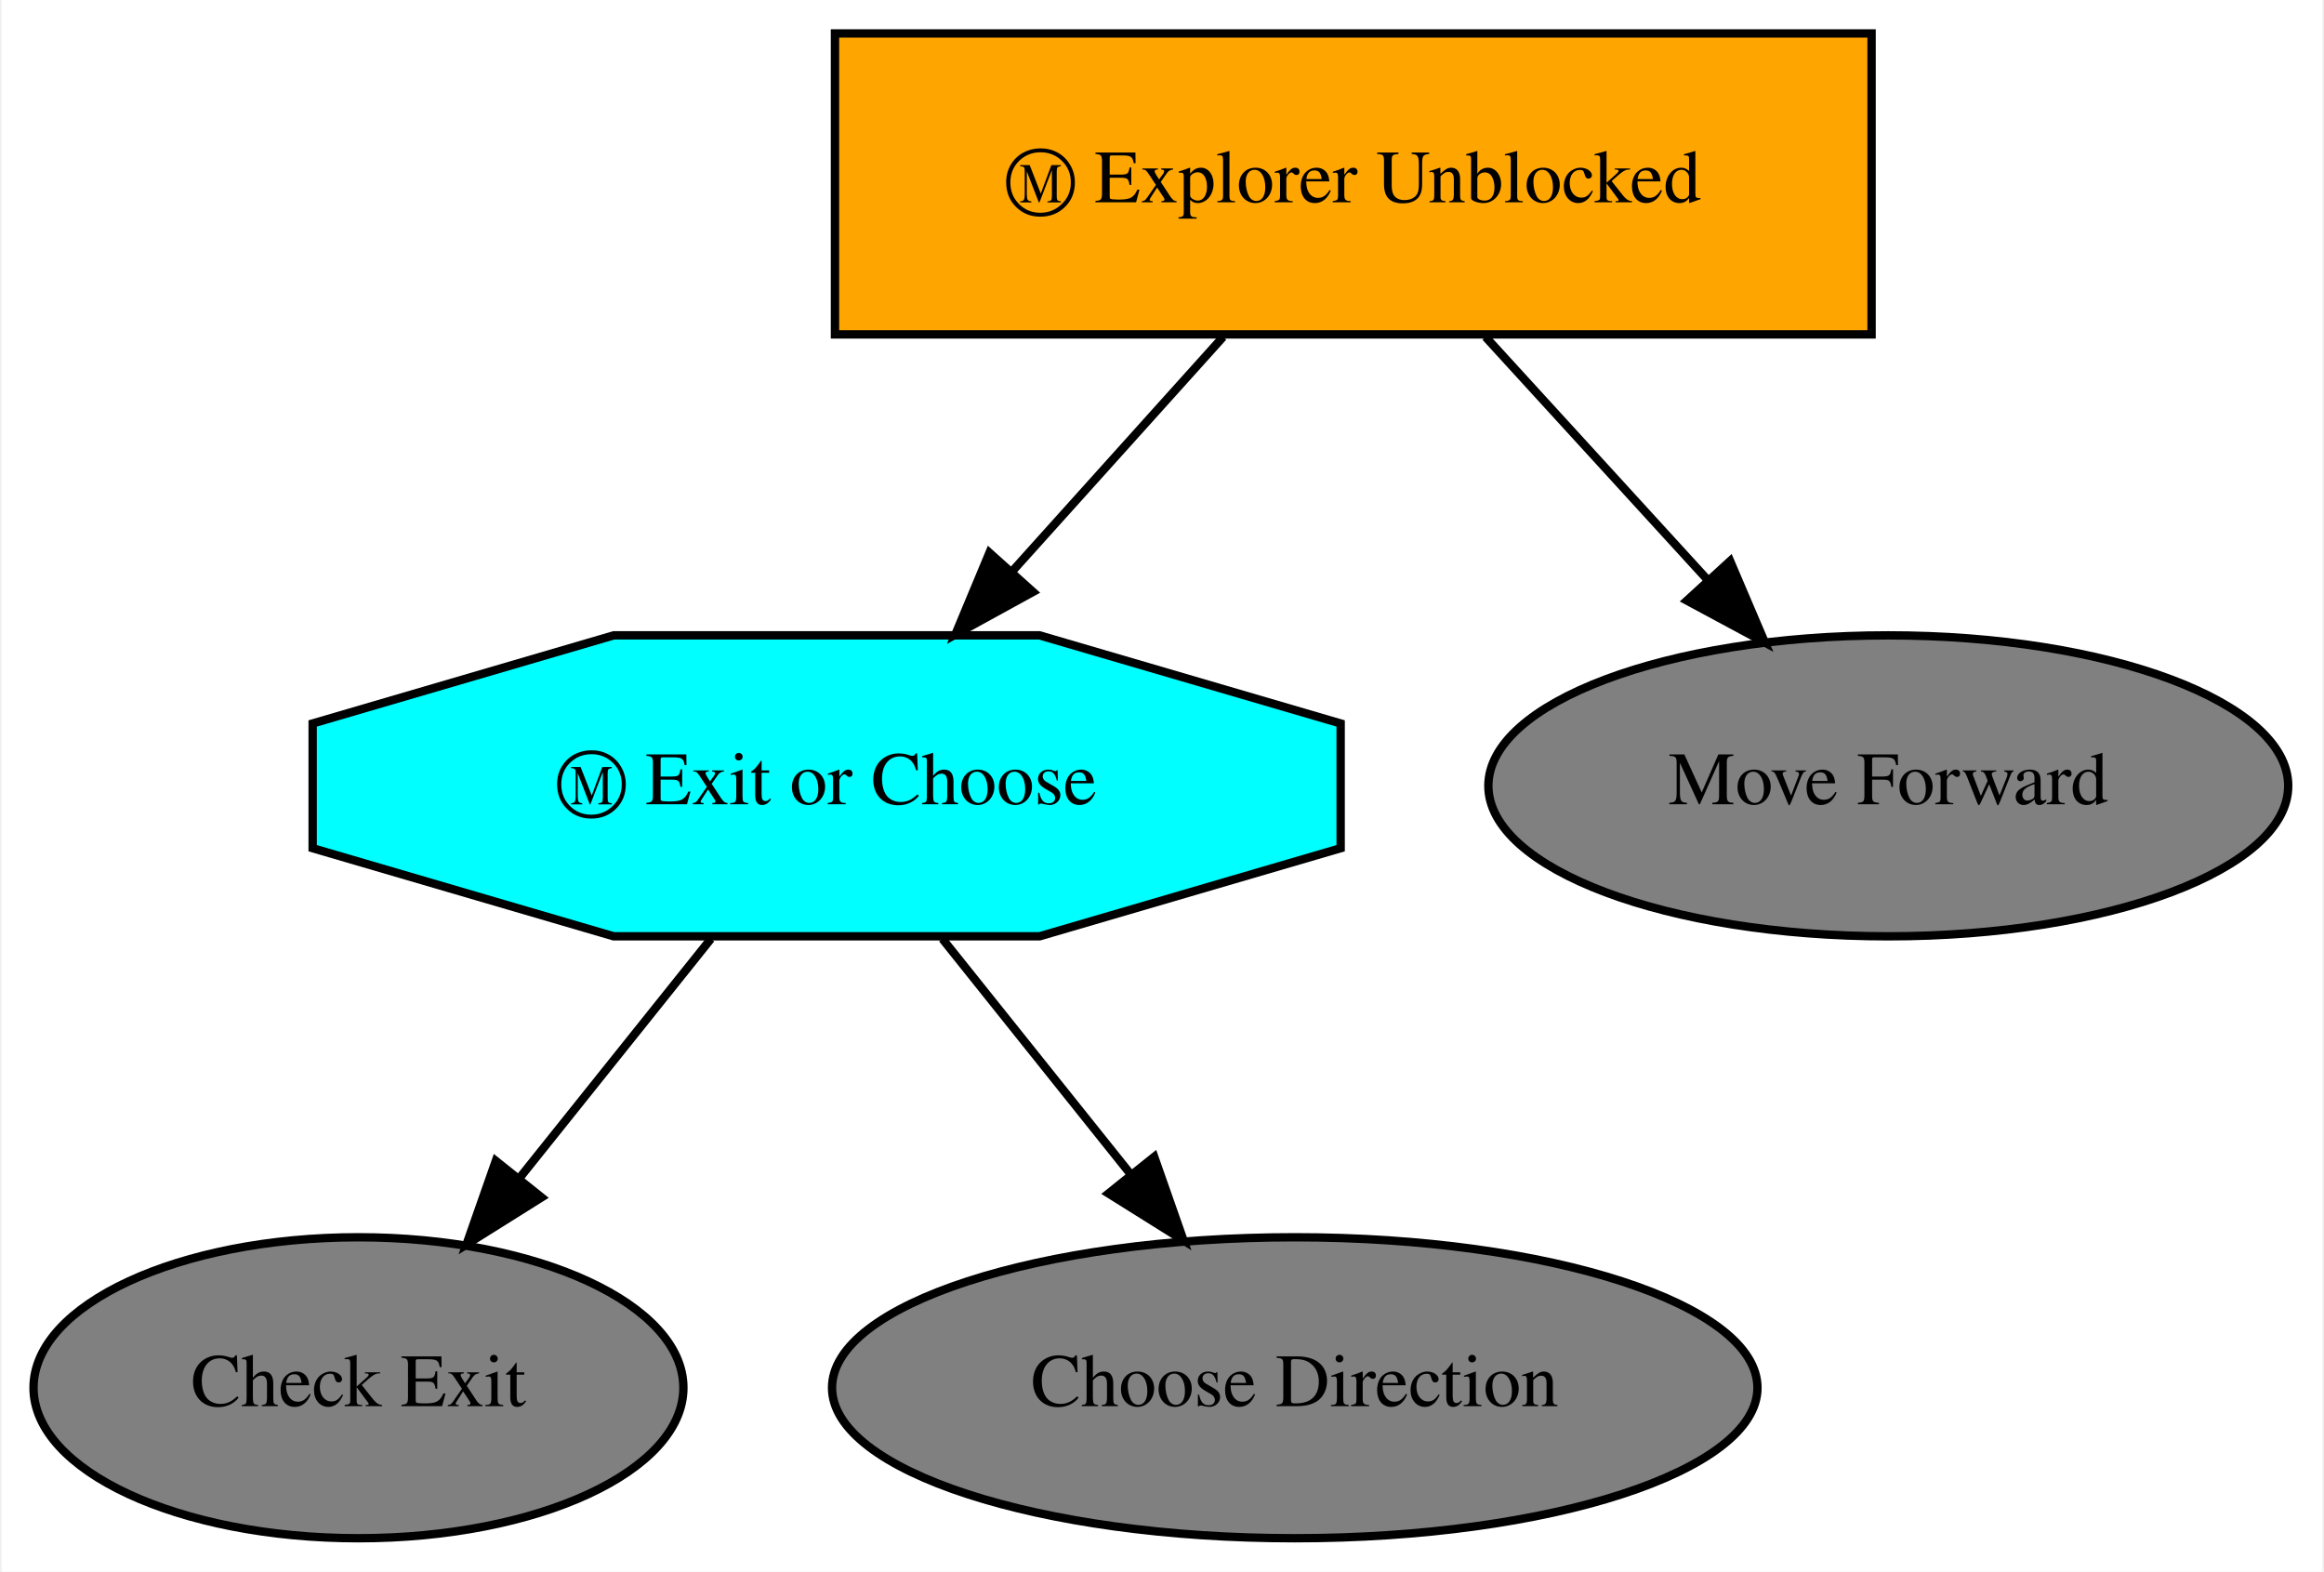
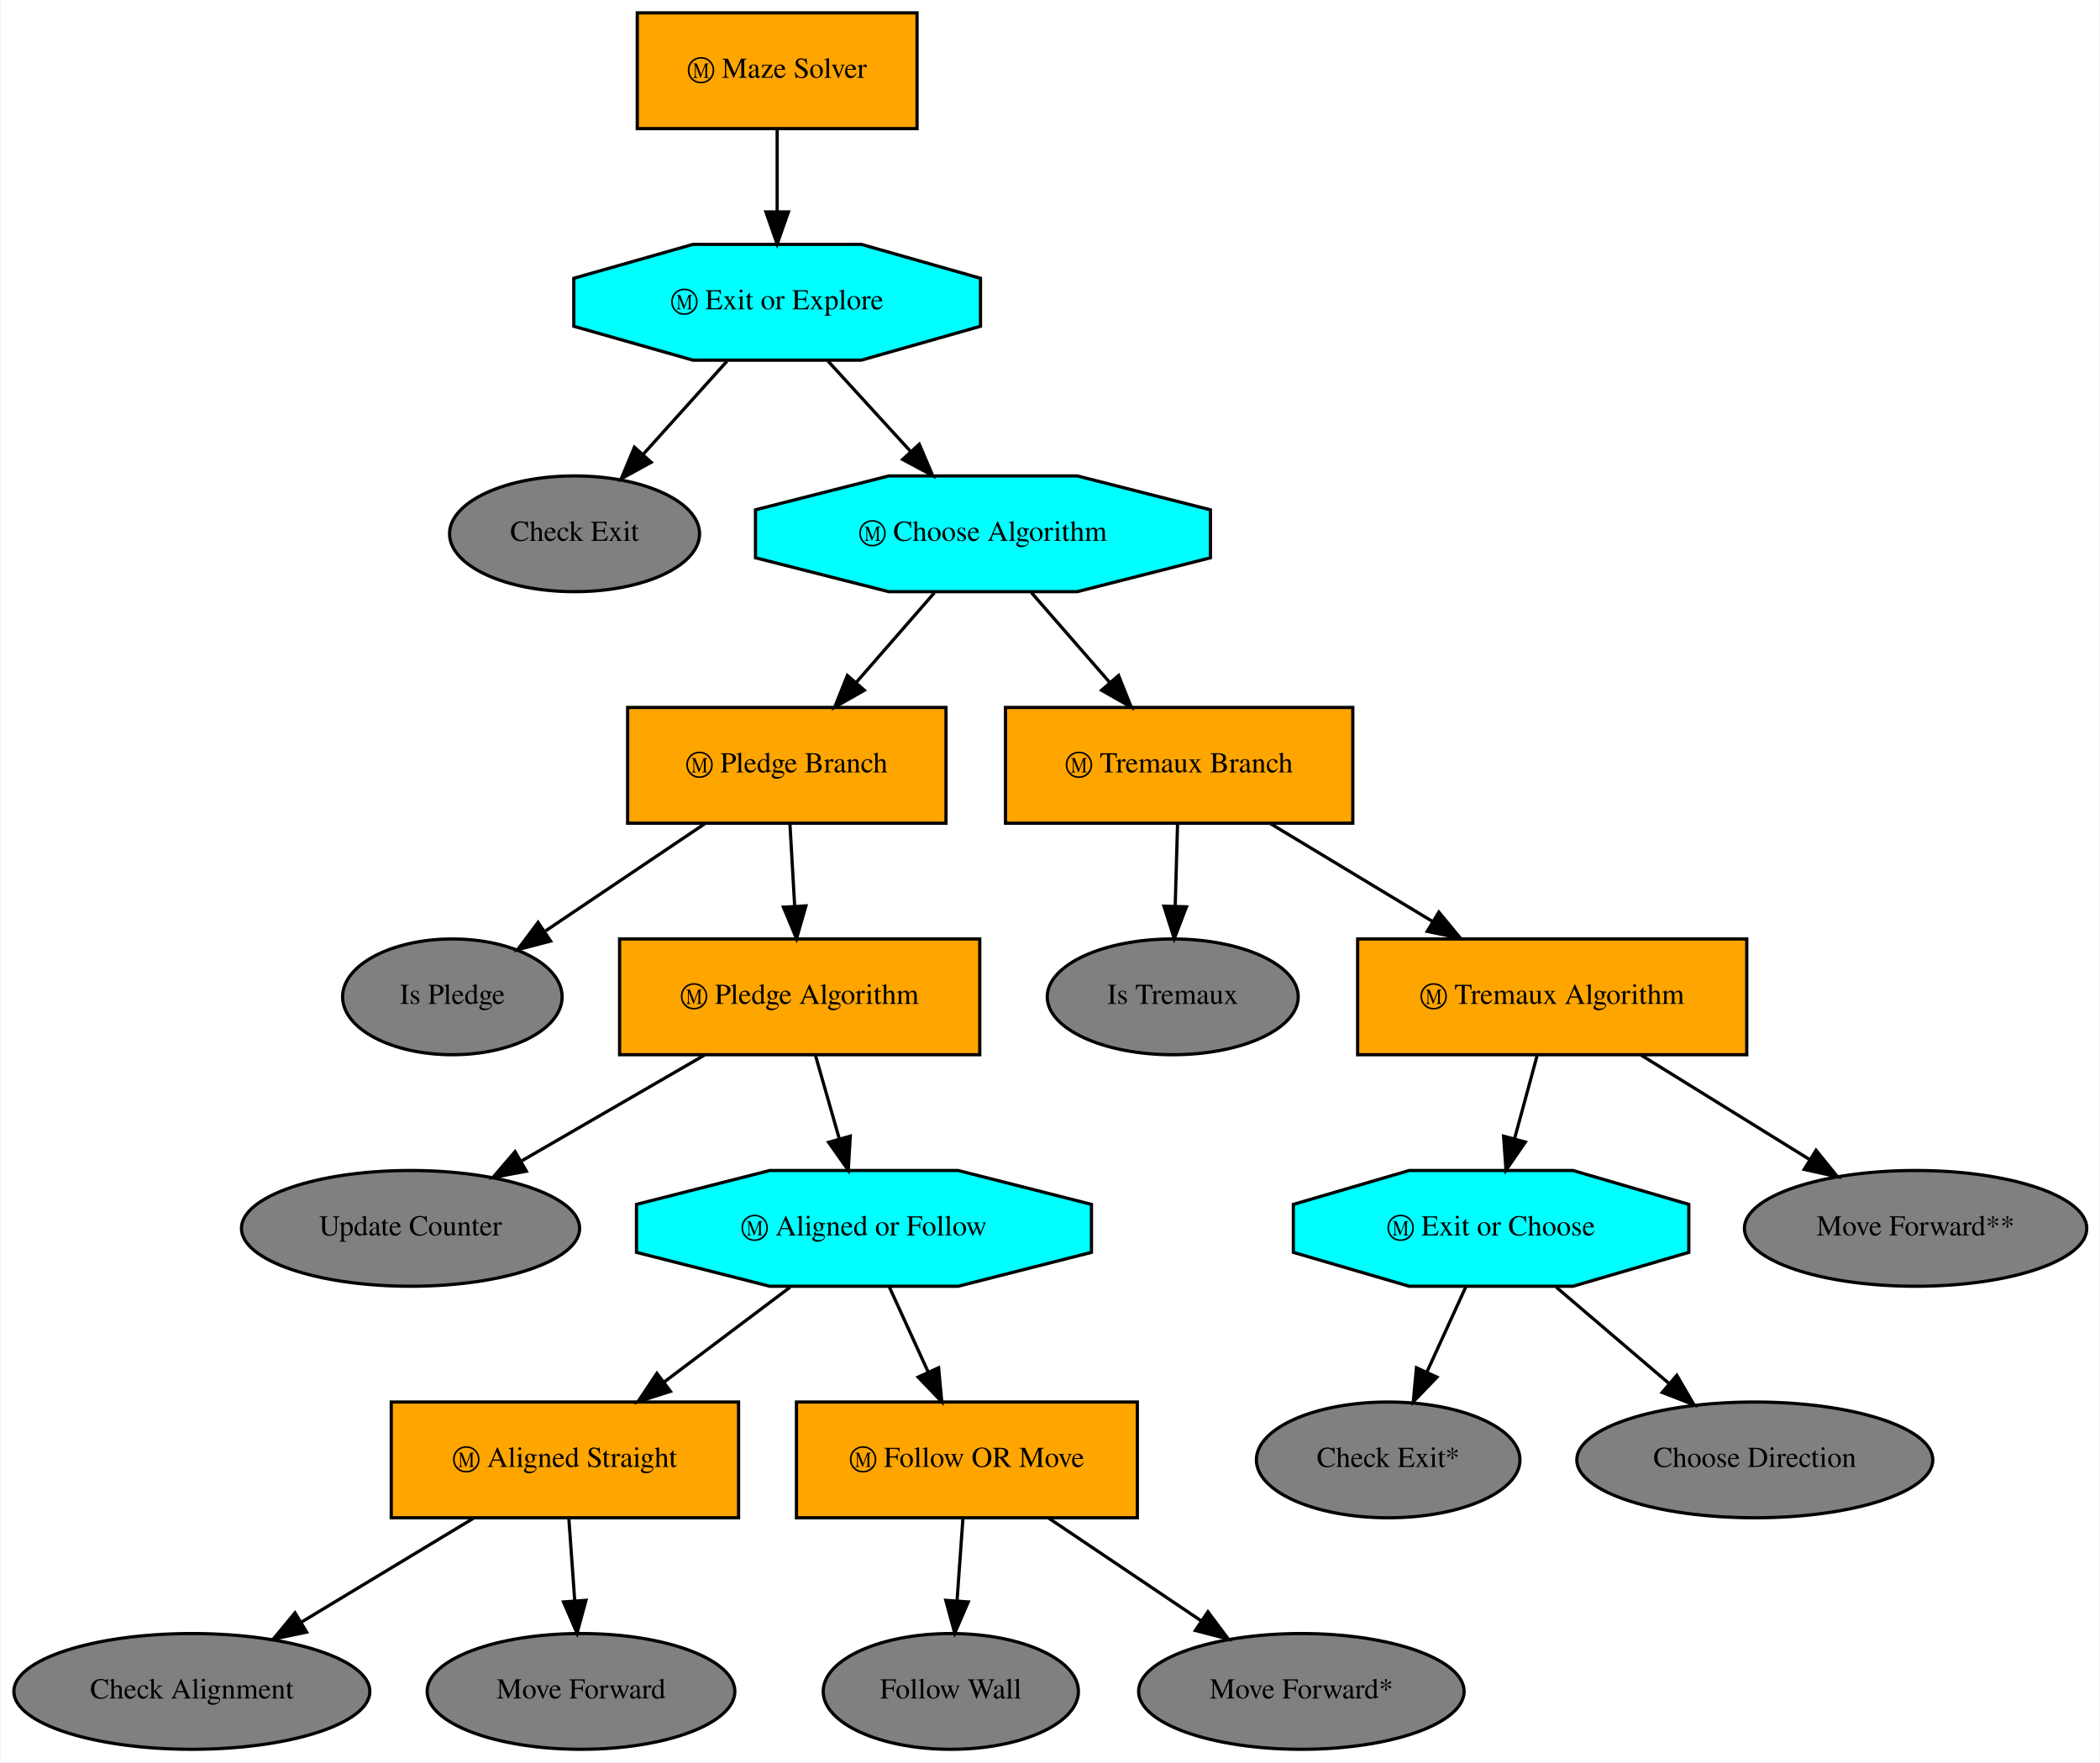
- <svg xmlns="http://www.w3.org/2000/svg" width="278pt" height="188pt" viewBox="0.00 0.00 277.60 188.00">
-   <g id="graph0" class="graph" transform="scale(1 1) rotate(0) translate(4 184)">
-     <polygon fill="white" stroke="transparent" points="-4,4 -4,-184 273.6,-184 273.6,4 -4,4" />
+ <svg xmlns="http://www.w3.org/2000/svg" width="653pt" height="548pt" viewBox="0.00 0.00 652.54 548.00">
+   <g id="graph0" class="graph" transform="scale(1 1) rotate(0) translate(4 544)">
+     <polygon fill="white" stroke="transparent" points="-4,4 -4,-544 648.54,-544 648.54,4 -4,4" />
    <g id="node1" class="node">
-       <polygon fill="orange" stroke="black" points="219.68,-180 95.68,-180 95.68,-144 219.68,-144 219.68,-180" />
-       <text text-anchor="middle" x="157.68" y="-159.8" font-family="Times,serif" font-size="9.00">Ⓜ Explorer Unblocked</text>
+       <polygon fill="orange" stroke="black" points="280.93,-540 193.93,-540 193.93,-504 280.93,-504 280.93,-540" />
+       <text text-anchor="middle" x="237.43" y="-519.8" font-family="Times,serif" font-size="9.00">Ⓜ Maze Solver</text>
    </g>
    <g id="node2" class="node">
-       <polygon fill="cyan" stroke="black" points="156.17,-82.54 156.17,-97.46 120.15,-108 69.21,-108 33.2,-97.46 33.2,-82.54 69.21,-72 120.15,-72 156.17,-82.54" />
-       <text text-anchor="middle" x="94.68" y="-87.8" font-family="Times,serif" font-size="9.00">Ⓜ Exit or Choose</text>
+       <polygon fill="cyan" stroke="black" points="300.66,-442.54 300.66,-457.46 263.62,-468 211.23,-468 174.19,-457.46 174.19,-442.54 211.23,-432 263.62,-432 300.66,-442.54" />
+       <text text-anchor="middle" x="237.43" y="-447.8" font-family="Times,serif" font-size="9.00">Ⓜ Exit or Explore</text>
    </g>
    <g id="edge1" class="edge">
-       <path fill="none" stroke="black" d="M142.11,-143.7C134.48,-135.22 125.16,-124.86 116.81,-115.58" />
-       <polygon fill="black" stroke="black" points="119.37,-113.2 110.08,-108.1 114.16,-117.88 119.37,-113.2" />
+       <path fill="none" stroke="black" d="M237.43,-503.7C237.43,-495.98 237.43,-486.71 237.43,-478.11" />
+       <polygon fill="black" stroke="black" points="240.93,-478.1 237.43,-468.1 233.93,-478.1 240.93,-478.1" />
+     </g>
+     <g id="node3" class="node">
+       <ellipse fill="gray" stroke="black" cx="174.43" cy="-378" rx="38.87" ry="18" />
+       <text text-anchor="middle" x="174.43" y="-375.8" font-family="Times,serif" font-size="9.00">Check Exit</text>
+     </g>
+     <g id="edge2" class="edge">
+       <path fill="none" stroke="black" d="M221.85,-431.7C214,-422.97 204.34,-412.24 195.8,-402.75" />
+       <polygon fill="black" stroke="black" points="198.25,-400.24 188.96,-395.14 193.04,-404.92 198.25,-400.24" />
+     </g>
+     <g id="node4" class="node">
+       <polygon fill="cyan" stroke="black" points="372.16,-370.54 372.16,-385.46 330.72,-396 272.13,-396 230.69,-385.46 230.69,-370.54 272.13,-360 330.72,-360 372.16,-370.54" />
+       <text text-anchor="middle" x="301.43" y="-375.8" font-family="Times,serif" font-size="9.00">Ⓜ Choose Algorithm</text>
+     </g>
+     <g id="edge3" class="edge">
+       <path fill="none" stroke="black" d="M253.25,-431.7C261,-423.22 270.46,-412.86 278.95,-403.58" />
+       <polygon fill="black" stroke="black" points="281.62,-405.85 285.79,-396.1 276.46,-401.12 281.62,-405.85" />
    </g>
    <g id="node5" class="node">
-       <ellipse fill="gray" stroke="black" cx="221.68" cy="-90" rx="47.84" ry="18" />
-       <text text-anchor="middle" x="221.68" y="-87.8" font-family="Times,serif" font-size="9.00">Move Forward</text>
+       <polygon fill="orange" stroke="black" points="289.93,-324 190.93,-324 190.93,-288 289.93,-288 289.93,-324" />
+       <text text-anchor="middle" x="240.43" y="-303.8" font-family="Times,serif" font-size="9.00">Ⓜ Pledge Branch</text>
    </g>
    <g id="edge4" class="edge">
-       <path fill="none" stroke="black" d="M173.5,-143.7C181.48,-134.97 191.29,-124.24 199.96,-114.75" />
-       <polygon fill="black" stroke="black" points="202.76,-116.89 206.92,-107.14 197.59,-112.16 202.76,-116.89" />
+       <path fill="none" stroke="black" d="M286.35,-359.7C279.03,-351.3 270.12,-341.07 262.09,-331.86" />
+       <polygon fill="black" stroke="black" points="264.54,-329.34 255.33,-324.1 259.26,-333.94 264.54,-329.34" />
    </g>
-     <g id="node3" class="node">
-       <ellipse fill="gray" stroke="black" cx="38.68" cy="-18" rx="38.87" ry="18" />
-       <text text-anchor="middle" x="38.68" y="-15.8" font-family="Times,serif" font-size="9.00">Check Exit</text>
+     <g id="node16" class="node">
+       <polygon fill="orange" stroke="black" points="416.43,-324 308.43,-324 308.43,-288 416.43,-288 416.43,-324" />
+       <text text-anchor="middle" x="362.43" y="-303.8" font-family="Times,serif" font-size="9.00">Ⓜ Tremaux Branch</text>
    </g>
-     <g id="edge2" class="edge">
-       <path fill="none" stroke="black" d="M80.84,-71.7C73.93,-63.05 65.45,-52.46 57.91,-43.04" />
-       <polygon fill="black" stroke="black" points="60.58,-40.77 51.6,-35.14 55.11,-45.14 60.58,-40.77" />
+     <g id="edge15" class="edge">
+       <path fill="none" stroke="black" d="M316.5,-359.7C323.82,-351.3 332.74,-341.07 340.76,-331.86" />
+       <polygon fill="black" stroke="black" points="343.59,-333.94 347.52,-324.1 338.31,-329.34 343.59,-333.94" />
    </g>
-     <g id="node4" class="node">
-       <ellipse fill="gray" stroke="black" cx="150.68" cy="-18" rx="55.35" ry="18" />
-       <text text-anchor="middle" x="150.68" y="-15.8" font-family="Times,serif" font-size="9.00">Choose Direction</text>
+     <g id="node6" class="node">
+       <ellipse fill="gray" stroke="black" cx="136.43" cy="-234" rx="34.13" ry="18" />
+       <text text-anchor="middle" x="136.43" y="-231.8" font-family="Times,serif" font-size="9.00">Is Pledge</text>
    </g>
-     <g id="edge3" class="edge">
-       <path fill="none" stroke="black" d="M108.53,-71.7C115.34,-63.18 123.67,-52.76 131.12,-43.45" />
-       <polygon fill="black" stroke="black" points="133.87,-45.62 137.38,-35.62 128.4,-41.24 133.87,-45.62" />
+     <g id="edge5" class="edge">
+       <path fill="none" stroke="black" d="M214.98,-287.88C200,-277.79 181,-265 165.44,-254.53" />
+       <polygon fill="black" stroke="black" points="166.98,-251.35 156.73,-248.67 163.08,-257.16 166.98,-251.35" />
+     </g>
+     <g id="node7" class="node">
+       <polygon fill="orange" stroke="black" points="300.43,-252 188.43,-252 188.43,-216 300.43,-216 300.43,-252" />
+       <text text-anchor="middle" x="244.43" y="-231.8" font-family="Times,serif" font-size="9.00">Ⓜ Pledge Algorithm</text>
+     </g>
+     <g id="edge6" class="edge">
+       <path fill="none" stroke="black" d="M241.41,-287.7C241.86,-279.98 242.38,-270.71 242.88,-262.11" />
+       <polygon fill="black" stroke="black" points="246.37,-262.29 243.45,-252.1 239.38,-261.89 246.37,-262.29" />
+     </g>
+     <g id="node8" class="node">
+       <ellipse fill="gray" stroke="black" cx="123.43" cy="-162" rx="52.58" ry="18" />
+       <text text-anchor="middle" x="123.43" y="-159.8" font-family="Times,serif" font-size="9.00">Update Counter</text>
+     </g>
+     <g id="edge7" class="edge">
+       <path fill="none" stroke="black" d="M214.83,-215.88C197.67,-205.95 175.98,-193.4 158.03,-183.02" />
+       <polygon fill="black" stroke="black" points="159.44,-179.79 149.03,-177.81 155.93,-185.85 159.44,-179.79" />
+     </g>
+     <g id="node9" class="node">
+       <polygon fill="cyan" stroke="black" points="335.16,-154.54 335.16,-169.46 293.72,-180 235.13,-180 193.69,-169.46 193.69,-154.54 235.13,-144 293.72,-144 335.16,-154.54" />
+       <text text-anchor="middle" x="264.43" y="-159.8" font-family="Times,serif" font-size="9.00">Ⓜ Aligned or Follow</text>
+     </g>
+     <g id="edge8" class="edge">
+       <path fill="none" stroke="black" d="M249.37,-215.7C251.6,-207.9 254.28,-198.51 256.76,-189.83" />
+       <polygon fill="black" stroke="black" points="260.16,-190.68 259.54,-180.1 253.43,-188.76 260.16,-190.68" />
+     </g>
+     <g id="node10" class="node">
+       <polygon fill="orange" stroke="black" points="225.43,-108 117.43,-108 117.43,-72 225.43,-72 225.43,-108" />
+       <text text-anchor="middle" x="171.43" y="-87.8" font-family="Times,serif" font-size="9.00">Ⓜ Aligned Straight</text>
+     </g>
+     <g id="edge9" class="edge">
+       <path fill="none" stroke="black" d="M241.44,-143.7C229.61,-134.8 215.03,-123.82 202.25,-114.2" />
+       <polygon fill="black" stroke="black" points="204.24,-111.32 194.15,-108.1 200.03,-116.91 204.24,-111.32" />
+     </g>
+     <g id="node13" class="node">
+       <polygon fill="orange" stroke="black" points="349.43,-108 243.43,-108 243.43,-72 349.43,-72 349.43,-108" />
+       <text text-anchor="middle" x="296.43" y="-87.8" font-family="Times,serif" font-size="9.00">Ⓜ Follow OR Move</text>
+     </g>
+     <g id="edge12" class="edge">
+       <path fill="none" stroke="black" d="M272.34,-143.7C275.98,-135.73 280.38,-126.1 284.42,-117.26" />
+       <polygon fill="black" stroke="black" points="287.63,-118.65 288.61,-108.1 281.27,-115.74 287.63,-118.65" />
+     </g>
+     <g id="node11" class="node">
+       <ellipse fill="gray" stroke="black" cx="55.43" cy="-18" rx="55.35" ry="18" />
+       <text text-anchor="middle" x="55.43" y="-15.8" font-family="Times,serif" font-size="9.00">Check Alignment</text>
+     </g>
+     <g id="edge10" class="edge">
+       <path fill="none" stroke="black" d="M143.05,-71.88C126.83,-62.09 106.38,-49.75 89.32,-39.45" />
+       <polygon fill="black" stroke="black" points="91.12,-36.45 80.75,-34.28 87.5,-42.44 91.12,-36.45" />
+     </g>
+     <g id="node12" class="node">
+       <ellipse fill="gray" stroke="black" cx="176.43" cy="-18" rx="47.84" ry="18" />
+       <text text-anchor="middle" x="176.43" y="-15.8" font-family="Times,serif" font-size="9.00">Move Forward</text>
+     </g>
+     <g id="edge11" class="edge">
+       <path fill="none" stroke="black" d="M172.66,-71.7C173.21,-63.98 173.87,-54.71 174.49,-46.11" />
+       <polygon fill="black" stroke="black" points="177.98,-46.33 175.2,-36.1 171,-45.83 177.98,-46.33" />
+     </g>
+     <g id="node14" class="node">
+       <ellipse fill="gray" stroke="black" cx="291.43" cy="-18" rx="39.68" ry="18" />
+       <text text-anchor="middle" x="291.43" y="-15.8" font-family="Times,serif" font-size="9.00">Follow Wall</text>
+     </g>
+     <g id="edge13" class="edge">
+       <path fill="none" stroke="black" d="M295.19,-71.7C294.64,-63.98 293.98,-54.71 293.36,-46.11" />
+       <polygon fill="black" stroke="black" points="296.85,-45.83 292.65,-36.1 289.87,-46.33 296.85,-45.83" />
+     </g>
+     <g id="node15" class="node">
+       <ellipse fill="gray" stroke="black" cx="400.43" cy="-18" rx="50.61" ry="18" />
+       <text text-anchor="middle" x="400.43" y="-15.8" font-family="Times,serif" font-size="9.00">Move Forward*</text>
+     </g>
+     <g id="edge14" class="edge">
+       <path fill="none" stroke="black" d="M321.87,-71.88C336.14,-62.27 354.07,-50.2 369.19,-40.02" />
+       <polygon fill="black" stroke="black" points="371.38,-42.77 377.72,-34.28 367.47,-36.96 371.38,-42.77" />
+     </g>
+     <g id="node17" class="node">
+       <ellipse fill="gray" stroke="black" cx="360.43" cy="-234" rx="39.02" ry="18" />
+       <text text-anchor="middle" x="360.43" y="-231.8" font-family="Times,serif" font-size="9.00">Is Tremaux</text>
+     </g>
+     <g id="edge16" class="edge">
+       <path fill="none" stroke="black" d="M361.93,-287.7C361.71,-279.98 361.45,-270.71 361.2,-262.11" />
+       <polygon fill="black" stroke="black" points="364.7,-262 360.91,-252.1 357.7,-262.2 364.7,-262" />
+     </g>
+     <g id="node18" class="node">
+       <polygon fill="orange" stroke="black" points="538.93,-252 417.93,-252 417.93,-216 538.93,-216 538.93,-252" />
+       <text text-anchor="middle" x="478.43" y="-231.8" font-family="Times,serif" font-size="9.00">Ⓜ Tremaux Algorithm</text>
+     </g>
+     <g id="edge17" class="edge">
+       <path fill="none" stroke="black" d="M390.8,-287.88C405.97,-278.72 424.83,-267.34 441.16,-257.48" />
+       <polygon fill="black" stroke="black" points="443.19,-260.35 449.94,-252.19 439.57,-254.36 443.19,-260.35" />
+     </g>
+     <g id="node19" class="node">
+       <polygon fill="cyan" stroke="black" points="520.91,-154.54 520.91,-169.46 484.89,-180 433.96,-180 397.94,-169.46 397.94,-154.54 433.96,-144 484.89,-144 520.91,-154.54" />
+       <text text-anchor="middle" x="459.43" y="-159.8" font-family="Times,serif" font-size="9.00">Ⓜ Exit or Choose</text>
+     </g>
+     <g id="edge18" class="edge">
+       <path fill="none" stroke="black" d="M473.73,-215.7C471.61,-207.9 469.06,-198.51 466.71,-189.83" />
+       <polygon fill="black" stroke="black" points="470.07,-188.84 464.07,-180.1 463.31,-190.67 470.07,-188.84" />
+     </g>
+     <g id="node22" class="node">
+       <ellipse fill="gray" stroke="black" cx="591.43" cy="-162" rx="53.23" ry="18" />
+       <text text-anchor="middle" x="591.43" y="-159.8" font-family="Times,serif" font-size="9.00">Move Forward**</text>
+     </g>
+     <g id="edge21" class="edge">
+       <path fill="none" stroke="black" d="M506.07,-215.88C521.84,-206.11 541.7,-193.8 558.3,-183.52" />
+       <polygon fill="black" stroke="black" points="560.48,-186.29 567.14,-178.05 556.79,-180.34 560.48,-186.29" />
+     </g>
+     <g id="node20" class="node">
+       <ellipse fill="gray" stroke="black" cx="427.43" cy="-90" rx="40.98" ry="18" />
+       <text text-anchor="middle" x="427.43" y="-87.8" font-family="Times,serif" font-size="9.00">Check Exit*</text>
+     </g>
+     <g id="edge19" class="edge">
+       <path fill="none" stroke="black" d="M451.52,-143.7C447.87,-135.73 443.47,-126.1 439.43,-117.26" />
+       <polygon fill="black" stroke="black" points="442.59,-115.74 435.24,-108.1 436.22,-118.65 442.59,-115.74" />
+     </g>
+     <g id="node21" class="node">
+       <ellipse fill="gray" stroke="black" cx="541.43" cy="-90" rx="55.35" ry="18" />
+       <text text-anchor="middle" x="541.43" y="-87.8" font-family="Times,serif" font-size="9.00">Choose Direction</text>
+     </g>
+     <g id="edge20" class="edge">
+       <path fill="none" stroke="black" d="M479.7,-143.7C490.23,-134.7 503.24,-123.6 514.6,-113.9" />
+       <polygon fill="black" stroke="black" points="517.18,-116.3 522.51,-107.14 512.64,-110.98 517.18,-116.3" />
    </g>
  </g>
</svg>
